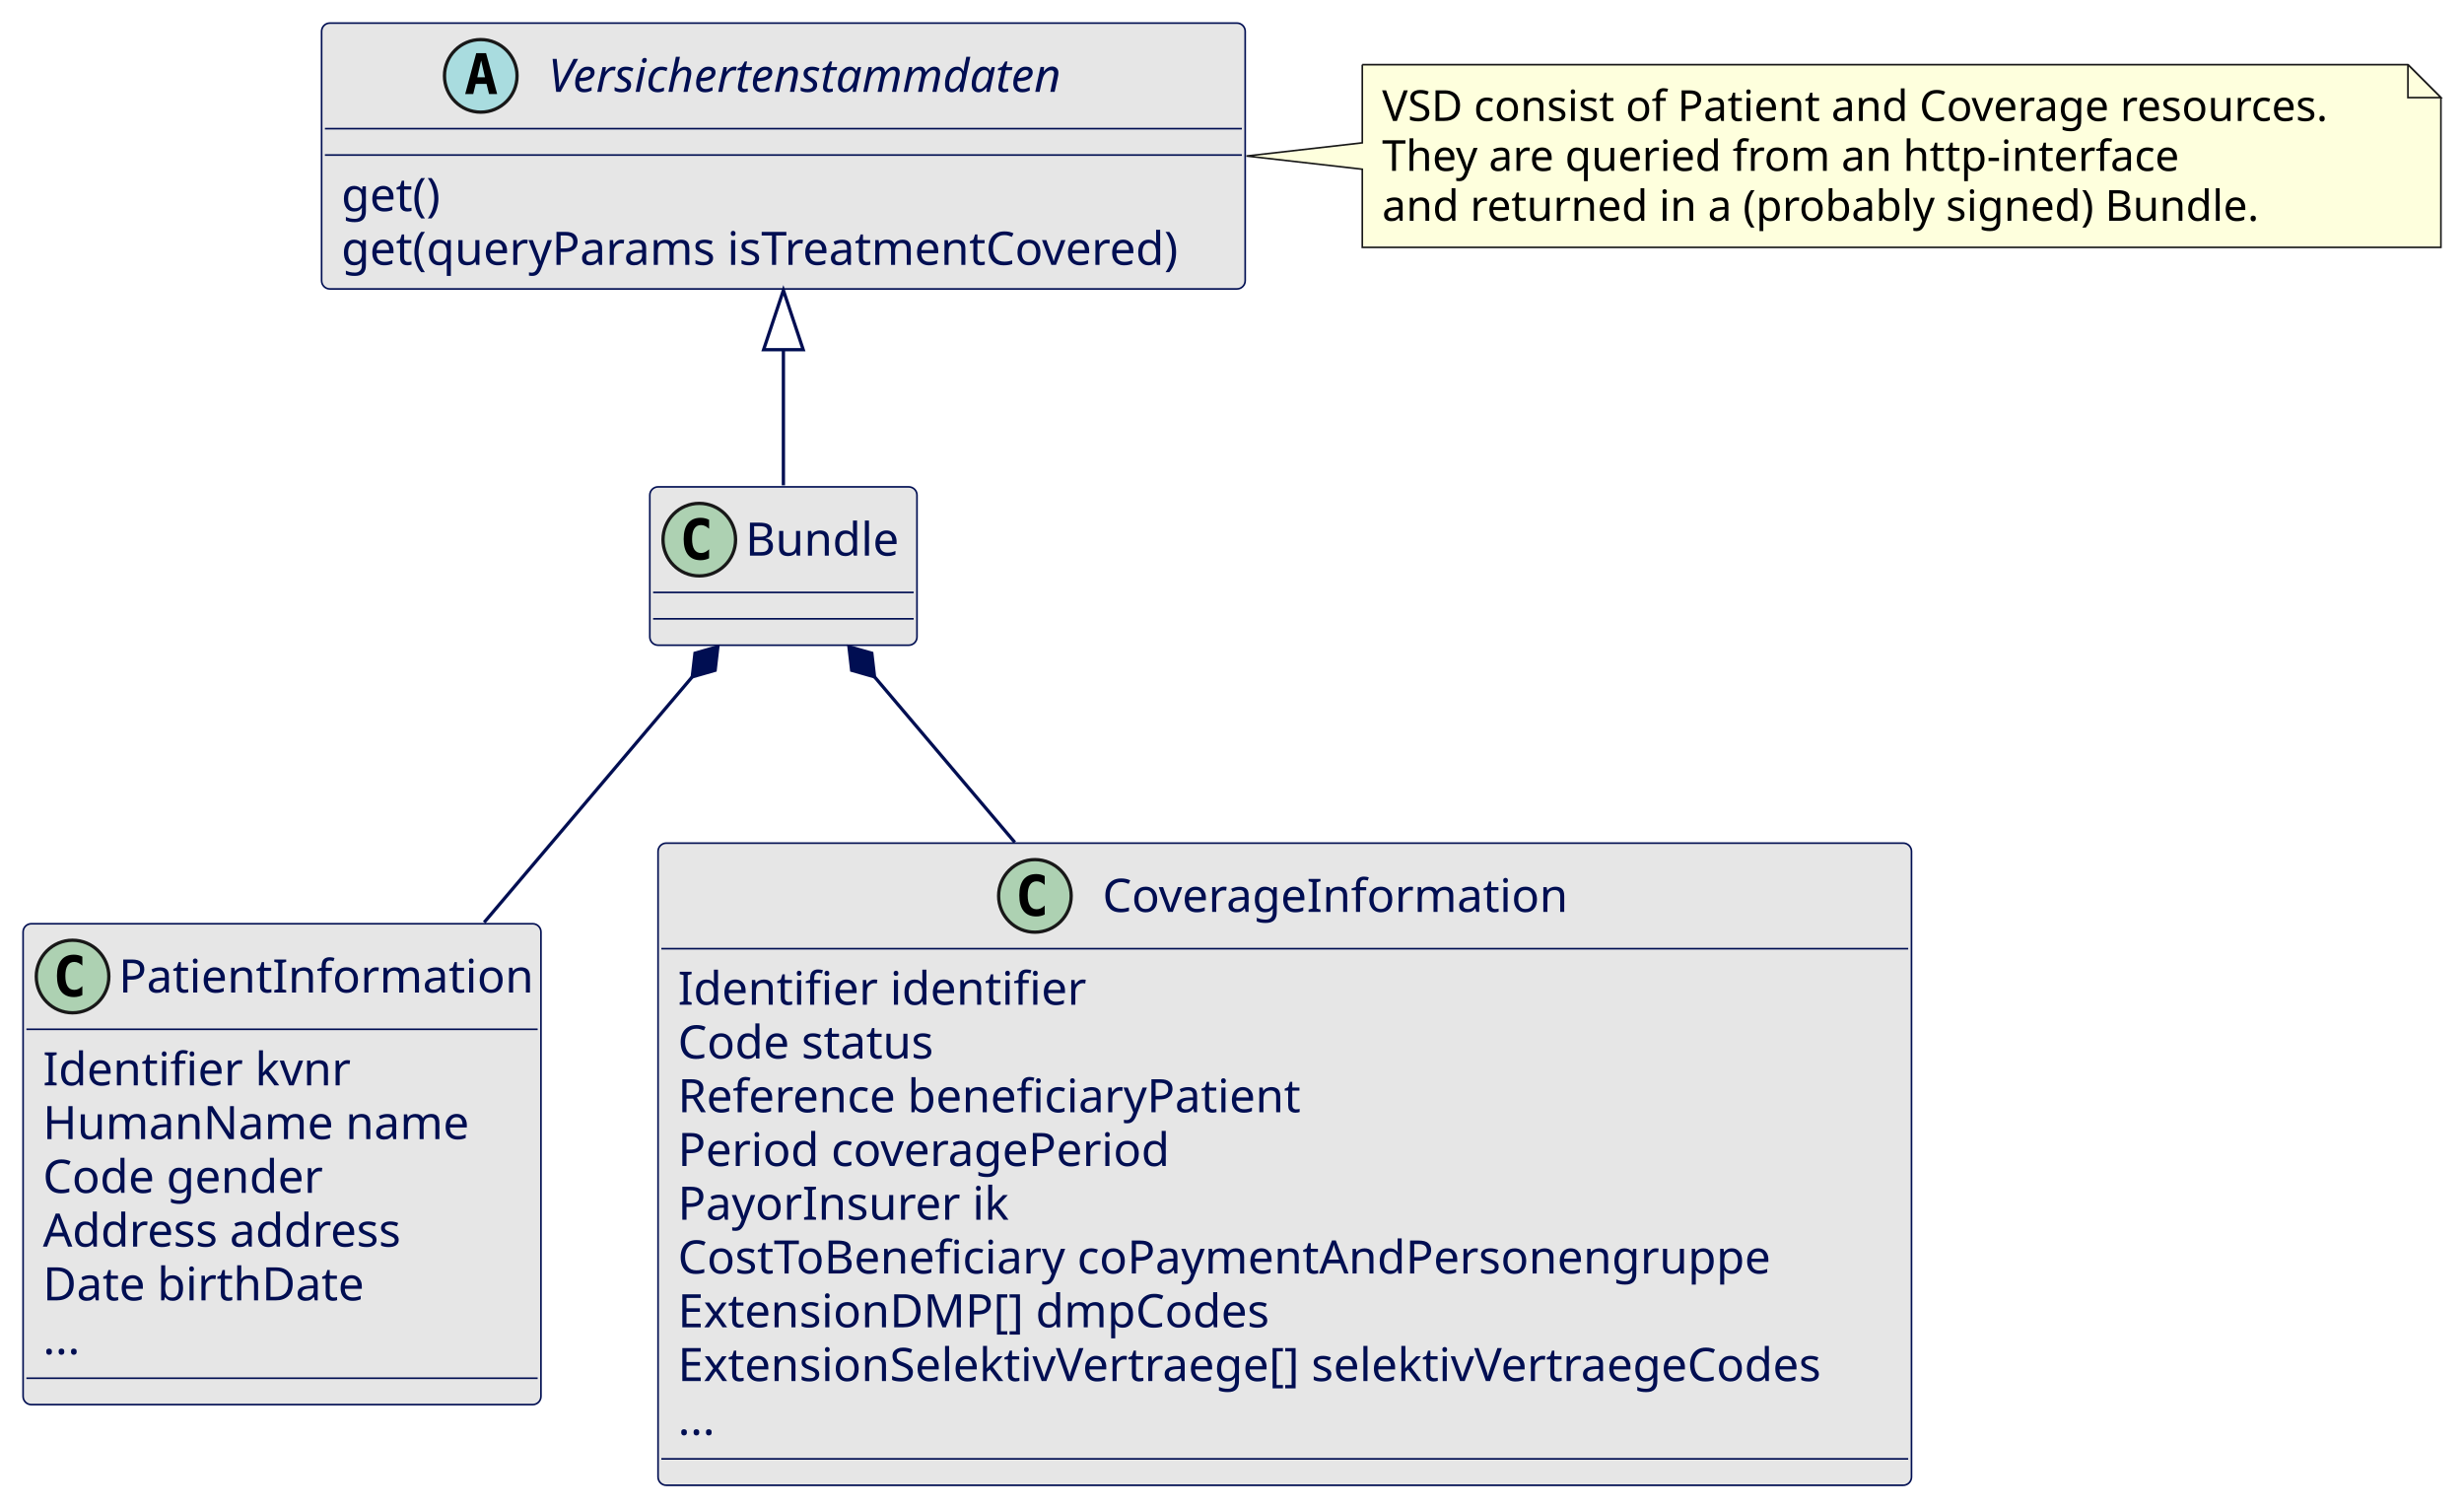
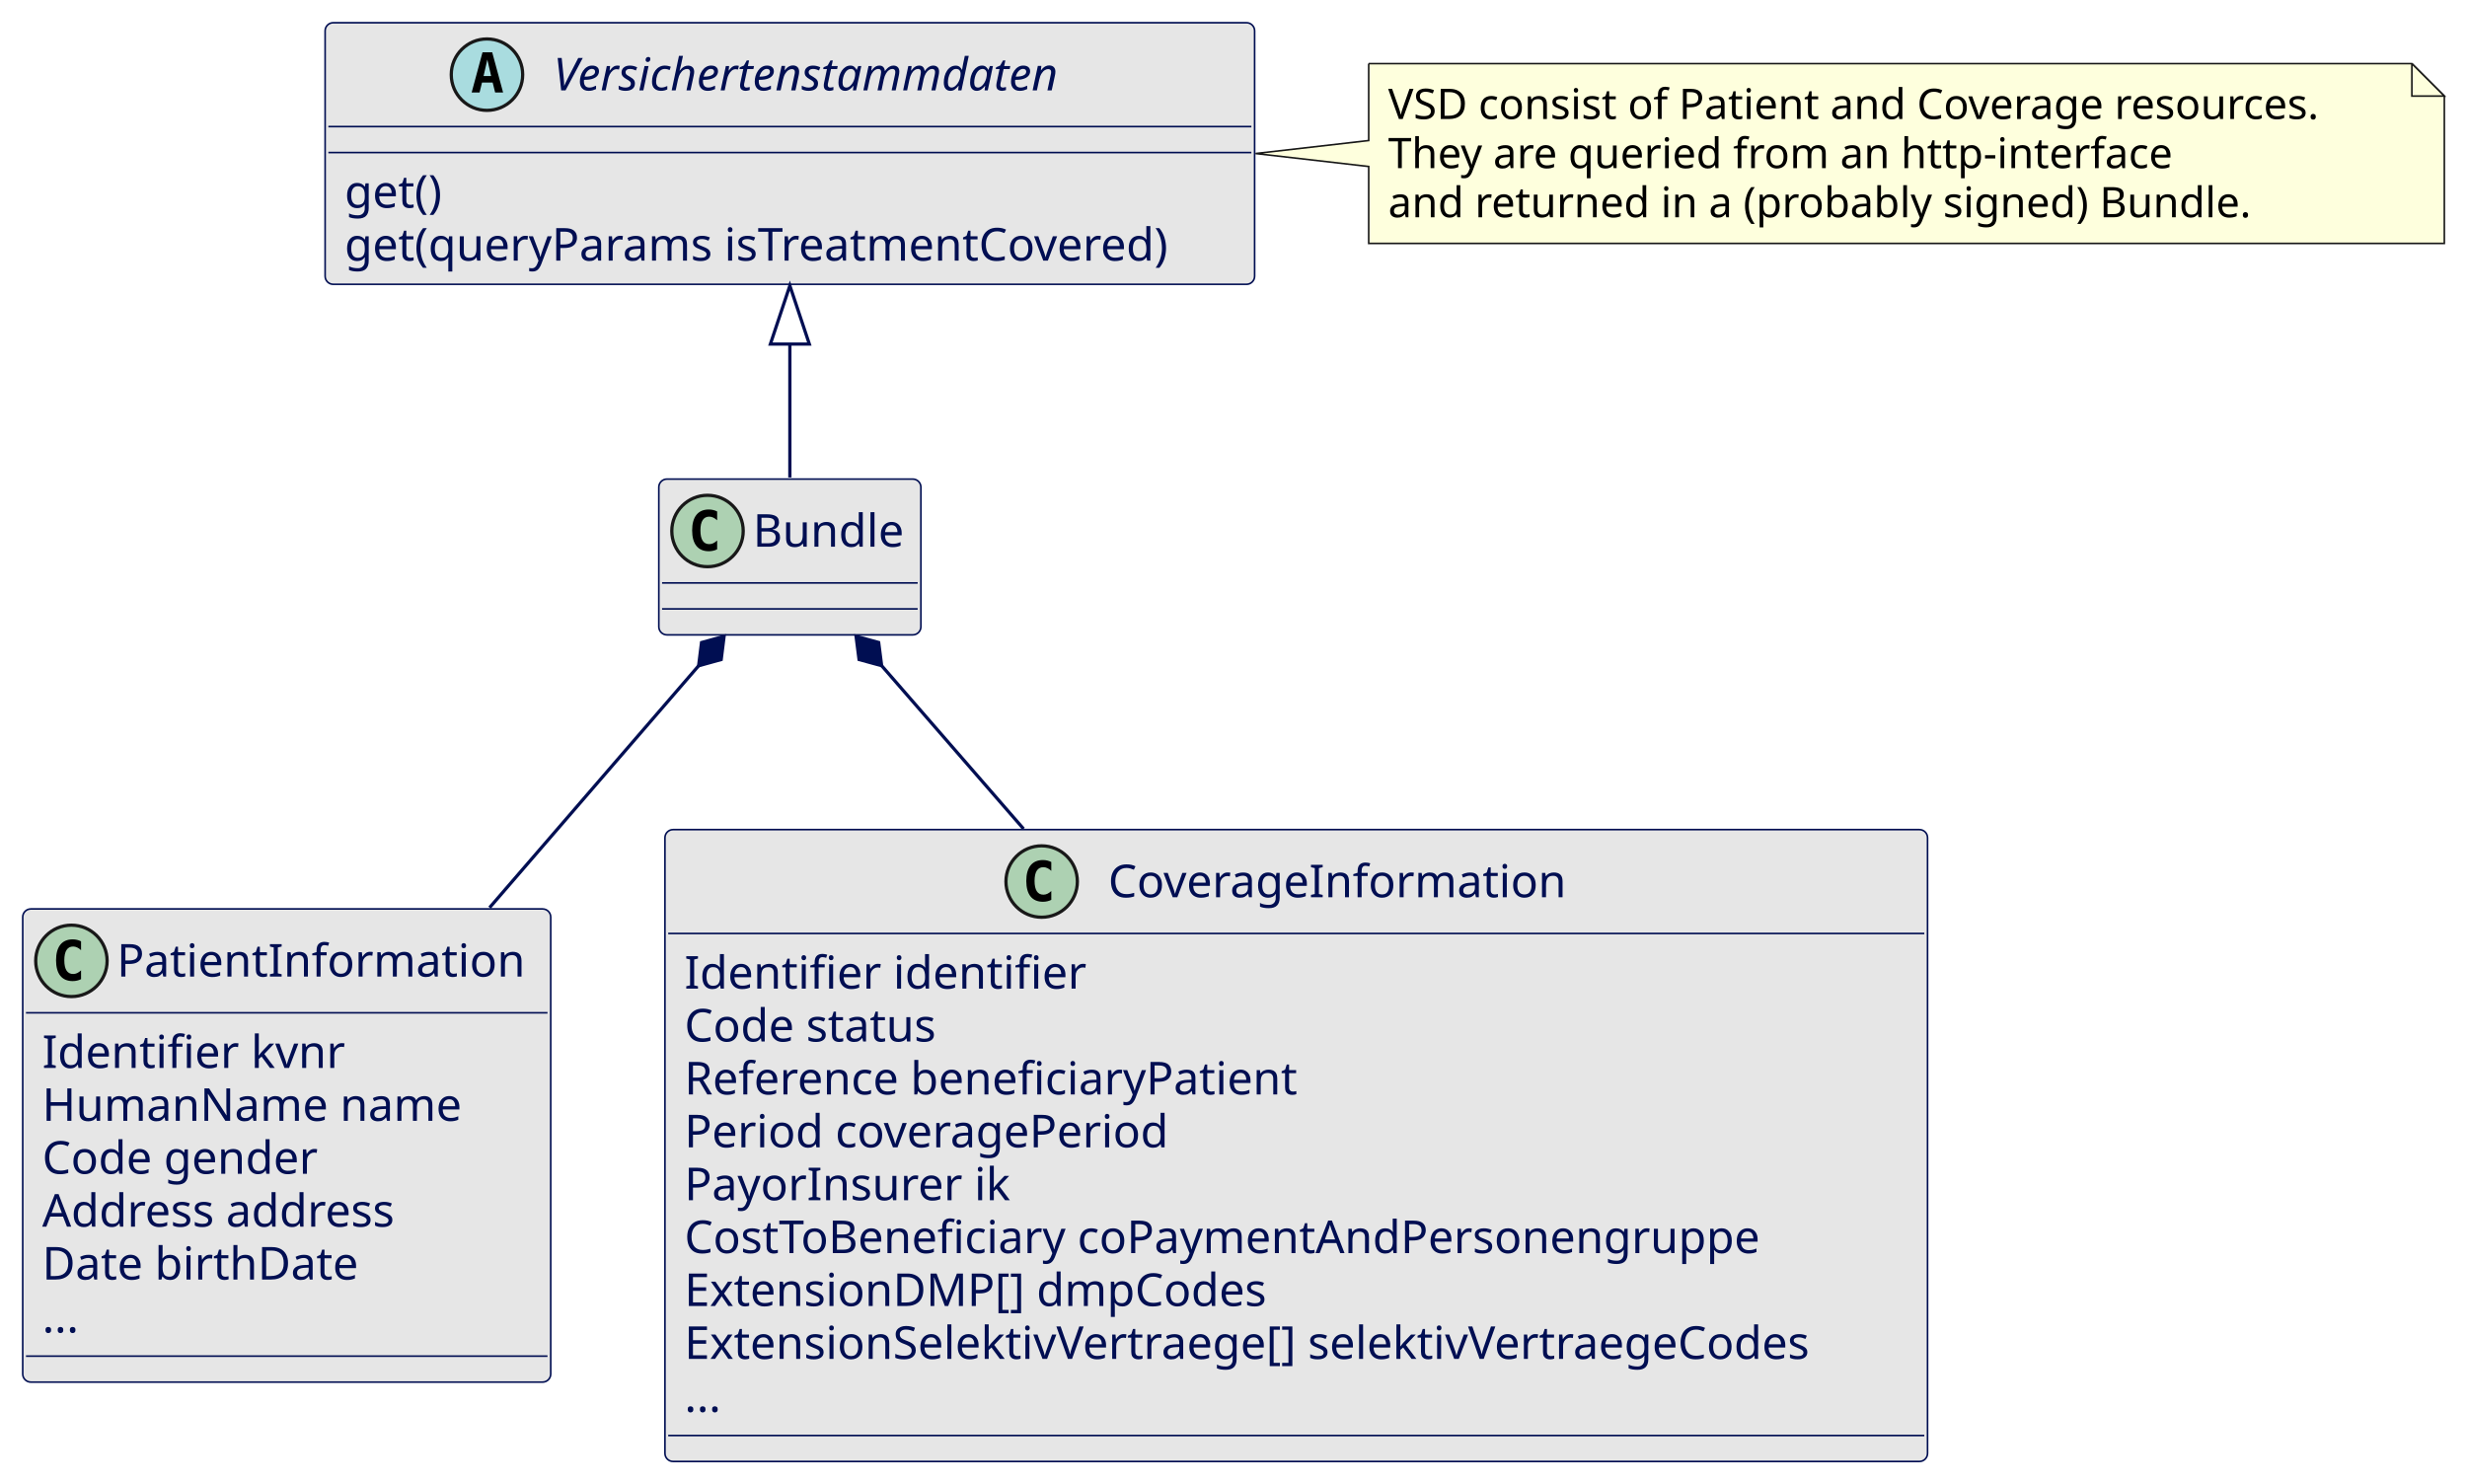
- <svg xmlns="http://www.w3.org/2000/svg" contentStyleType="text/css" height="457px" preserveAspectRatio="none" style="width:747px;height:457px;background:#FFFFFF;" version="1.1" viewBox="0 0 747 457" width="747px" zoomAndPan="magnify">
+ <svg xmlns="http://www.w3.org/2000/svg" contentStyleType="text/css" height="457px" preserveAspectRatio="none" style="width:760px;height:457px;background:#FFFFFF;" version="1.1" viewBox="0 0 760 457" width="760px" zoomAndPan="magnify">
  <defs />
  <g>
    <g id="elem_Versichertenstammdaten">
-       <rect codeLine="10" fill="#E6E6E6" height="80.594" id="Versichertenstammdaten" rx="2.5" ry="2.5" style="stroke:#000E52;stroke-width:0.5;" width="280" x="97.5" y="7" />
-       <ellipse cx="145.75" cy="23" fill="#A9DCDF" rx="11" ry="11" style="stroke:#181818;stroke-width:1.0;" />
-       <path d="M145.859,18.344 L144.703,23.422 L147.031,23.422 L145.859,18.344 Z M144.375,16.109 L147.359,16.109 L150.719,28.5 L148.266,28.5 L147.5,25.438 L144.219,25.438 L143.469,28.5 L141.031,28.5 L144.375,16.109 Z " fill="#000000" />
-       <text fill="#000E52" font-family="sans-serif" font-size="14" font-style="italic" lengthAdjust="spacing" textLength="175" x="166.25" y="27.847">Versichertenstammdaten</text>
-       <line style="stroke:#000E52;stroke-width:0.5;" x1="98.5" x2="376.5" y1="39" y2="39" />
-       <line style="stroke:#000E52;stroke-width:0.5;" x1="98.5" x2="376.5" y1="47" y2="47" />
-       <text fill="#000E52" font-family="sans-serif" font-size="14" lengthAdjust="spacing" textLength="33" x="103.5" y="63.995">get()</text>
-       <text fill="#000E52" font-family="sans-serif" font-size="14" lengthAdjust="spacing" textLength="268" x="103.5" y="80.292">get(queryParams isTreatmentCovered)</text>
+       <rect codeLine="10" fill="#E6E6E6" height="80.594" id="Versichertenstammdaten" rx="2.5" ry="2.5" style="stroke:#000E52;stroke-width:0.5;" width="286.347" x="100.16" y="7" />
+       <ellipse cx="150.021" cy="23" fill="#A9DCDF" rx="11" ry="11" style="stroke:#181818;stroke-width:1.0;" />
+       <path d="M150.131,18.344 L148.975,23.422 L151.303,23.422 L150.131,18.344 Z M148.646,16.109 L151.631,16.109 L154.99,28.5 L152.537,28.5 L151.771,25.438 L148.49,25.438 L147.74,28.5 L145.303,28.5 L148.646,16.109 Z " fill="#000000" />
+       <text fill="#000E52" font-family="sans-serif" font-size="14" font-style="italic" lengthAdjust="spacing" textLength="178.124" x="170.521" y="27.847">Versichertenstammdaten</text>
+       <line style="stroke:#000E52;stroke-width:0.5;" x1="101.16" x2="385.507" y1="39" y2="39" />
+       <line style="stroke:#000E52;stroke-width:0.5;" x1="101.16" x2="385.507" y1="47" y2="47" />
+       <text fill="#000E52" font-family="sans-serif" font-size="14" lengthAdjust="spacing" textLength="33.913" x="106.16" y="63.995">get()</text>
+       <text fill="#000E52" font-family="sans-serif" font-size="14" lengthAdjust="spacing" textLength="274.347" x="106.16" y="80.292">get(queryParams isTreatmentCovered)</text>
    </g>
    <g id="elem_GMN3">
-       <path d="M413,19.6 L413,43.3 L377.87,47.3 L413,51.3 L413,74.998 A0,0 0 0 0 413,74.998 L740,74.998 A0,0 0 0 0 740,74.998 L740,29.6 L730,19.6 L413,19.6 A0,0 0 0 0 413,19.6 " fill="#FEFFDD" style="stroke:#181818;stroke-width:0.5;" />
-       <path d="M730,19.6 L730,29.6 L740,29.6 L730,19.6 " fill="#FEFFDD" style="stroke:#181818;stroke-width:0.5;" />
-       <text fill="#000000" font-family="sans-serif" font-size="13" lengthAdjust="spacing" textLength="306" x="419" y="36.667">VSD consist of Patient and Coverage resources.</text>
-       <text fill="#000000" font-family="sans-serif" font-size="13" lengthAdjust="spacing" textLength="252" x="419" y="51.8">They are queried from an http-interface</text>
-       <text fill="#000000" font-family="sans-serif" font-size="13" lengthAdjust="spacing" textLength="277" x="419" y="66.933">and returned in a (probably signed) Bundle.</text>
+       <path d="M421.65,19.6 L421.65,43.3 L386.78,47.3 L421.65,51.3 L421.65,74.998 A0,0 0 0 0 421.65,74.998 L753.019,74.998 A0,0 0 0 0 753.019,74.998 L753.019,29.6 L743.019,19.6 L421.65,19.6 A0,0 0 0 0 421.65,19.6 " fill="#FEFFDD" style="stroke:#181818;stroke-width:0.5;" />
+       <path d="M743.019,19.6 L743.019,29.6 L753.019,29.6 L743.019,19.6 " fill="#FEFFDD" style="stroke:#181818;stroke-width:0.5;" />
+       <text fill="#000000" font-family="sans-serif" font-size="13" lengthAdjust="spacing" textLength="310.369" x="427.65" y="36.667">VSD consist of Patient and Coverage resources.</text>
+       <text fill="#000000" font-family="sans-serif" font-size="13" lengthAdjust="spacing" textLength="259.638" x="427.65" y="51.8">They are queried from an http-interface</text>
+       <text fill="#000000" font-family="sans-serif" font-size="13" lengthAdjust="spacing" textLength="285.568" x="427.65" y="66.933">and returned in a (probably signed) Bundle.</text>
    </g>
    <g id="elem_Bundle">
-       <rect codeLine="16" fill="#E6E6E6" height="48" id="Bundle" rx="2.5" ry="2.5" style="stroke:#000E52;stroke-width:0.5;" width="81" x="197" y="147.6" />
-       <ellipse cx="212" cy="163.6" fill="#ADD1B2" rx="11" ry="11" style="stroke:#181818;stroke-width:1.0;" />
-       <path d="M214.969,169.241 Q214.391,169.537 213.75,169.678 Q213.109,169.834 212.406,169.834 Q209.906,169.834 208.578,168.194 Q207.266,166.537 207.266,163.412 Q207.266,160.287 208.578,158.631 Q209.906,156.975 212.406,156.975 Q213.109,156.975 213.75,157.131 Q214.406,157.287 214.969,157.584 L214.969,160.303 Q214.344,159.725 213.75,159.459 Q213.156,159.178 212.531,159.178 Q211.188,159.178 210.5,160.256 Q209.812,161.319 209.812,163.412 Q209.812,165.506 210.5,166.584 Q211.188,167.647 212.531,167.647 Q213.156,167.647 213.75,167.381 Q214.344,167.1 214.969,166.522 L214.969,169.241 Z " fill="#000000" />
-       <text fill="#000E52" font-family="sans-serif" font-size="14" lengthAdjust="spacing" textLength="49" x="226" y="168.447">Bundle</text>
-       <line style="stroke:#000E52;stroke-width:0.5;" x1="198" x2="277" y1="179.6" y2="179.6" />
-       <line style="stroke:#000E52;stroke-width:0.5;" x1="198" x2="277" y1="187.6" y2="187.6" />
+       <rect codeLine="16" fill="#E6E6E6" height="48" id="Bundle" rx="2.5" ry="2.5" style="stroke:#000E52;stroke-width:0.5;" width="80.74" x="202.96" y="147.6" />
+       <ellipse cx="217.96" cy="163.6" fill="#ADD1B2" rx="11" ry="11" style="stroke:#181818;stroke-width:1.0;" />
+       <path d="M220.929,169.241 Q220.351,169.537 219.71,169.678 Q219.069,169.834 218.366,169.834 Q215.866,169.834 214.538,168.194 Q213.226,166.537 213.226,163.412 Q213.226,160.287 214.538,158.631 Q215.866,156.975 218.366,156.975 Q219.069,156.975 219.71,157.131 Q220.366,157.287 220.929,157.584 L220.929,160.303 Q220.304,159.725 219.71,159.459 Q219.116,159.178 218.491,159.178 Q217.148,159.178 216.46,160.256 Q215.773,161.319 215.773,163.412 Q215.773,165.506 216.46,166.584 Q217.148,167.647 218.491,167.647 Q219.116,167.647 219.71,167.381 Q220.304,167.1 220.929,166.522 L220.929,169.241 Z " fill="#000000" />
+       <text fill="#000E52" font-family="sans-serif" font-size="14" lengthAdjust="spacing" textLength="48.74" x="231.96" y="168.447">Bundle</text>
+       <line style="stroke:#000E52;stroke-width:0.5;" x1="203.96" x2="282.7" y1="179.6" y2="179.6" />
+       <line style="stroke:#000E52;stroke-width:0.5;" x1="203.96" x2="282.7" y1="187.6" y2="187.6" />
    </g>
    <g id="elem_PatientInformation">
-       <rect codeLine="20" fill="#E6E6E6" height="145.781" id="PatientInformation" rx="2.5" ry="2.5" style="stroke:#000E52;stroke-width:0.5;" width="157" x="7" y="280.04" />
+       <rect codeLine="20" fill="#E6E6E6" height="145.781" id="PatientInformation" rx="2.5" ry="2.5" style="stroke:#000E52;stroke-width:0.5;" width="162.662" x="7" y="280.04" />
      <ellipse cx="22" cy="296.04" fill="#ADD1B2" rx="11" ry="11" style="stroke:#181818;stroke-width:1.0;" />
      <path d="M24.969,301.681 Q24.391,301.978 23.75,302.118 Q23.109,302.274 22.406,302.274 Q19.906,302.274 18.578,300.634 Q17.266,298.978 17.266,295.853 Q17.266,292.728 18.578,291.071 Q19.906,289.415 22.406,289.415 Q23.109,289.415 23.75,289.571 Q24.406,289.728 24.969,290.024 L24.969,292.743 Q24.344,292.165 23.75,291.899 Q23.156,291.618 22.531,291.618 Q21.188,291.618 20.5,292.696 Q19.812,293.759 19.812,295.853 Q19.812,297.946 20.5,299.024 Q21.188,300.087 22.531,300.087 Q23.156,300.087 23.75,299.821 Q24.344,299.54 24.969,298.962 L24.969,301.681 Z " fill="#000000" />
-       <text fill="#000E52" font-family="sans-serif" font-size="14" lengthAdjust="spacing" textLength="125" x="36" y="300.887">PatientInformation</text>
-       <line style="stroke:#000E52;stroke-width:0.5;" x1="8" x2="163" y1="312.04" y2="312.04" />
-       <text fill="#000E52" font-family="sans-serif" font-size="14" lengthAdjust="spacing" textLength="92" x="13" y="329.035">Identifier kvnr</text>
-       <text fill="#000E52" font-family="sans-serif" font-size="14" lengthAdjust="spacing" textLength="132" x="13" y="345.332">HumanName name</text>
-       <text fill="#000E52" font-family="sans-serif" font-size="14" lengthAdjust="spacing" textLength="91" x="13" y="361.629">Code gender</text>
-       <text fill="#000E52" font-family="sans-serif" font-size="14" lengthAdjust="spacing" textLength="117" x="13" y="377.926">Address address</text>
-       <text fill="#000E52" font-family="sans-serif" font-size="14" lengthAdjust="spacing" textLength="101" x="13" y="394.223">Date birthDate</text>
-       <text fill="#000E52" font-family="sans-serif" font-size="14" lengthAdjust="spacing" textLength="12" x="13" y="410.519">...</text>
-       <line style="stroke:#000E52;stroke-width:0.5;" x1="8" x2="163" y1="417.821" y2="417.821" />
+       <text fill="#000E52" font-family="sans-serif" font-size="14" lengthAdjust="spacing" textLength="130.662" x="36" y="300.887">PatientInformation</text>
+       <line style="stroke:#000E52;stroke-width:0.5;" x1="8" x2="168.662" y1="312.04" y2="312.04" />
+       <text fill="#000E52" font-family="sans-serif" font-size="14" lengthAdjust="spacing" textLength="98.54" x="13" y="329.035">Identifier kvnr</text>
+       <text fill="#000E52" font-family="sans-serif" font-size="14" lengthAdjust="spacing" textLength="135.946" x="13" y="345.332">HumanName name</text>
+       <text fill="#000E52" font-family="sans-serif" font-size="14" lengthAdjust="spacing" textLength="89.92" x="13" y="361.629">Code gender</text>
+       <text fill="#000E52" font-family="sans-serif" font-size="14" lengthAdjust="spacing" textLength="116.067" x="13" y="377.926">Address address</text>
+       <text fill="#000E52" font-family="sans-serif" font-size="14" lengthAdjust="spacing" textLength="104.269" x="13" y="394.223">Date birthDate</text>
+       <text fill="#000E52" font-family="sans-serif" font-size="14" lengthAdjust="spacing" textLength="13.351" x="13" y="410.519">...</text>
+       <line style="stroke:#000E52;stroke-width:0.5;" x1="8" x2="168.662" y1="417.821" y2="417.821" />
    </g>
    <g id="elem_CoverageInformation">
-       <rect codeLine="29" fill="#E6E6E6" height="194.672" id="CoverageInformation" rx="2.5" ry="2.5" style="stroke:#000E52;stroke-width:0.5;" width="380" x="199.5" y="255.6" />
-       <ellipse cx="313.75" cy="271.6" fill="#ADD1B2" rx="11" ry="11" style="stroke:#181818;stroke-width:1.0;" />
-       <path d="M316.719,277.241 Q316.141,277.538 315.5,277.678 Q314.859,277.834 314.156,277.834 Q311.656,277.834 310.328,276.194 Q309.016,274.538 309.016,271.413 Q309.016,268.288 310.328,266.631 Q311.656,264.975 314.156,264.975 Q314.859,264.975 315.5,265.131 Q316.156,265.288 316.719,265.584 L316.719,268.303 Q316.094,267.725 315.5,267.459 Q314.906,267.178 314.281,267.178 Q312.938,267.178 312.25,268.256 Q311.562,269.319 311.562,271.413 Q311.562,273.506 312.25,274.584 Q312.938,275.647 314.281,275.647 Q314.906,275.647 315.5,275.381 Q316.094,275.1 316.719,274.522 L316.719,277.241 Z " fill="#000000" />
-       <text fill="#000E52" font-family="sans-serif" font-size="14" lengthAdjust="spacing" textLength="143" x="334.25" y="276.447">CoverageInformation</text>
-       <line style="stroke:#000E52;stroke-width:0.5;" x1="200.5" x2="578.5" y1="287.6" y2="287.6" />
-       <text fill="#000E52" font-family="sans-serif" font-size="14" lengthAdjust="spacing" textLength="122" x="205.5" y="304.595">Identifier identifier</text>
-       <text fill="#000E52" font-family="sans-serif" font-size="14" lengthAdjust="spacing" textLength="84" x="205.5" y="320.892">Code status</text>
-       <text fill="#000E52" font-family="sans-serif" font-size="14" lengthAdjust="spacing" textLength="198" x="205.5" y="337.189">Reference beneficiaryPatient</text>
-       <text fill="#000E52" font-family="sans-serif" font-size="14" lengthAdjust="spacing" textLength="156" x="205.5" y="353.486">Period coveragePeriod</text>
-       <text fill="#000E52" font-family="sans-serif" font-size="14" lengthAdjust="spacing" textLength="101" x="205.5" y="369.783">PayorInsurer ik</text>
-       <text fill="#000E52" font-family="sans-serif" font-size="14" lengthAdjust="spacing" textLength="350" x="205.5" y="386.079">CostToBeneficiary coPaymentAndPersonengruppe</text>
-       <text fill="#000E52" font-family="sans-serif" font-size="14" lengthAdjust="spacing" textLength="190" x="205.5" y="402.376">ExtensionDMP[] dmpCodes</text>
-       <text fill="#000E52" font-family="sans-serif" font-size="14" lengthAdjust="spacing" textLength="368" x="205.5" y="418.673">ExtensionSelektivVertraege[] selektivVertraegeCodes</text>
-       <text fill="#000E52" font-family="sans-serif" font-size="14" lengthAdjust="spacing" textLength="12" x="205.5" y="434.97">...</text>
-       <line style="stroke:#000E52;stroke-width:0.5;" x1="200.5" x2="578.5" y1="442.272" y2="442.272" />
+       <rect codeLine="29" fill="#E6E6E6" height="194.672" id="CoverageInformation" rx="2.5" ry="2.5" style="stroke:#000E52;stroke-width:0.5;" width="388.961" x="204.85" y="255.6" />
+       <ellipse cx="320.9" cy="271.6" fill="#ADD1B2" rx="11" ry="11" style="stroke:#181818;stroke-width:1.0;" />
+       <path d="M323.869,277.241 Q323.291,277.538 322.65,277.678 Q322.01,277.834 321.307,277.834 Q318.807,277.834 317.478,276.194 Q316.166,274.538 316.166,271.413 Q316.166,268.288 317.478,266.631 Q318.807,264.975 321.307,264.975 Q322.01,264.975 322.65,265.131 Q323.307,265.288 323.869,265.584 L323.869,268.303 Q323.244,267.725 322.65,267.459 Q322.057,267.178 321.432,267.178 Q320.088,267.178 319.4,268.256 Q318.713,269.319 318.713,271.413 Q318.713,273.506 319.4,274.584 Q320.088,275.647 321.432,275.647 Q322.057,275.647 322.65,275.381 Q323.244,275.1 323.869,274.522 L323.869,277.241 Z " fill="#000000" />
+       <text fill="#000E52" font-family="sans-serif" font-size="14" lengthAdjust="spacing" textLength="148.36" x="341.4" y="276.447">CoverageInformation</text>
+       <line style="stroke:#000E52;stroke-width:0.5;" x1="205.85" x2="592.811" y1="287.6" y2="287.6" />
+       <text fill="#000E52" font-family="sans-serif" font-size="14" lengthAdjust="spacing" textLength="130.348" x="210.85" y="304.595">Identifier identifier</text>
+       <text fill="#000E52" font-family="sans-serif" font-size="14" lengthAdjust="spacing" textLength="83.31" x="210.85" y="320.892">Code status</text>
+       <text fill="#000E52" font-family="sans-serif" font-size="14" lengthAdjust="spacing" textLength="203.273" x="210.85" y="337.189">Reference beneficiaryPatient</text>
+       <text fill="#000E52" font-family="sans-serif" font-size="14" lengthAdjust="spacing" textLength="157.753" x="210.85" y="353.486">Period coveragePeriod</text>
+       <text fill="#000E52" font-family="sans-serif" font-size="14" lengthAdjust="spacing" textLength="105.369" x="210.85" y="369.783">PayorInsurer ik</text>
+       <text fill="#000E52" font-family="sans-serif" font-size="14" lengthAdjust="spacing" textLength="351.873" x="210.85" y="386.079">CostToBeneficiary coPaymentAndPersonengruppe</text>
+       <text fill="#000E52" font-family="sans-serif" font-size="14" lengthAdjust="spacing" textLength="189.95" x="210.85" y="402.376">ExtensionDMP[] dmpCodes</text>
+       <text fill="#000E52" font-family="sans-serif" font-size="14" lengthAdjust="spacing" textLength="376.961" x="210.85" y="418.673">ExtensionSelektivVertraege[] selektivVertraegeCodes</text>
+       <text fill="#000E52" font-family="sans-serif" font-size="14" lengthAdjust="spacing" textLength="13.351" x="210.85" y="434.97">...</text>
+       <line style="stroke:#000E52;stroke-width:0.5;" x1="205.85" x2="592.811" y1="442.272" y2="442.272" />
    </g>
    <g id="link_Versichertenstammdaten_Bundle">
-       <path codeLine="41" d="M237.5,106.01 C237.5,125.54 237.5,130.41 237.5,147.12 " fill="none" id="Versichertenstammdaten-backto-Bundle" style="stroke:#000E52;stroke-width:1.0;" />
-       <polygon fill="none" points="237.5,88.01,231.5,106.01,243.5,106.01,237.5,88.01" style="stroke:#000E52;stroke-width:1.0;" />
+       <path codeLine="41" d="M243.33,106.01 C243.33,125.54 243.33,130.41 243.33,147.12 " fill="none" id="Versichertenstammdaten-backto-Bundle" style="stroke:#000E52;stroke-width:1.0;" />
+       <polygon fill="none" points="243.33,88.01,237.33,106.01,249.33,106.01,243.33,88.01" style="stroke:#000E52;stroke-width:1.0;" />
    </g>
    <g id="link_Bundle_PatientInformation">
-       <path codeLine="42" d="M209.871,205.194 C191.841,226.464 172.06,249.81 146.78,279.64 " fill="none" id="Bundle-backto-PatientInformation" style="stroke:#000E52;stroke-width:1.0;" />
-       <polygon fill="#000E52" points="217.63,196.04,210.699,198.03,209.871,205.194,216.802,203.203,217.63,196.04" style="stroke:#000E52;stroke-width:1.0;" />
+       <path codeLine="42" d="M215.224,205.12 C196.844,226.39 176.6,249.81 150.82,279.64 " fill="none" id="Bundle-backto-PatientInformation" style="stroke:#000E52;stroke-width:1.0;" />
+       <polygon fill="#000E52" points="223.07,196.04,216.12,197.964,215.224,205.12,222.174,203.195,223.07,196.04" style="stroke:#000E52;stroke-width:1.0;" />
    </g>
    <g id="link_Bundle_CoverageInformation">
-       <path codeLine="43" d="M265.13,205.193 C278.33,220.763 288.87,233.2 307.65,255.36 " fill="none" id="Bundle-backto-CoverageInformation" style="stroke:#000E52;stroke-width:1.0;" />
-       <polygon fill="#000E52" points="257.37,196.04,258.199,203.203,265.13,205.193,264.301,198.03,257.37,196.04" style="stroke:#000E52;stroke-width:1.0;" />
+       <path codeLine="43" d="M271.604,205.095 C285.144,220.665 296.05,233.2 315.32,255.36 " fill="none" id="Bundle-backto-CoverageInformation" style="stroke:#000E52;stroke-width:1.0;" />
+       <polygon fill="#000E52" points="263.73,196.04,264.649,203.192,271.604,205.095,270.686,197.943,263.73,196.04" style="stroke:#000E52;stroke-width:1.0;" />
    </g>
  </g>
</svg>
